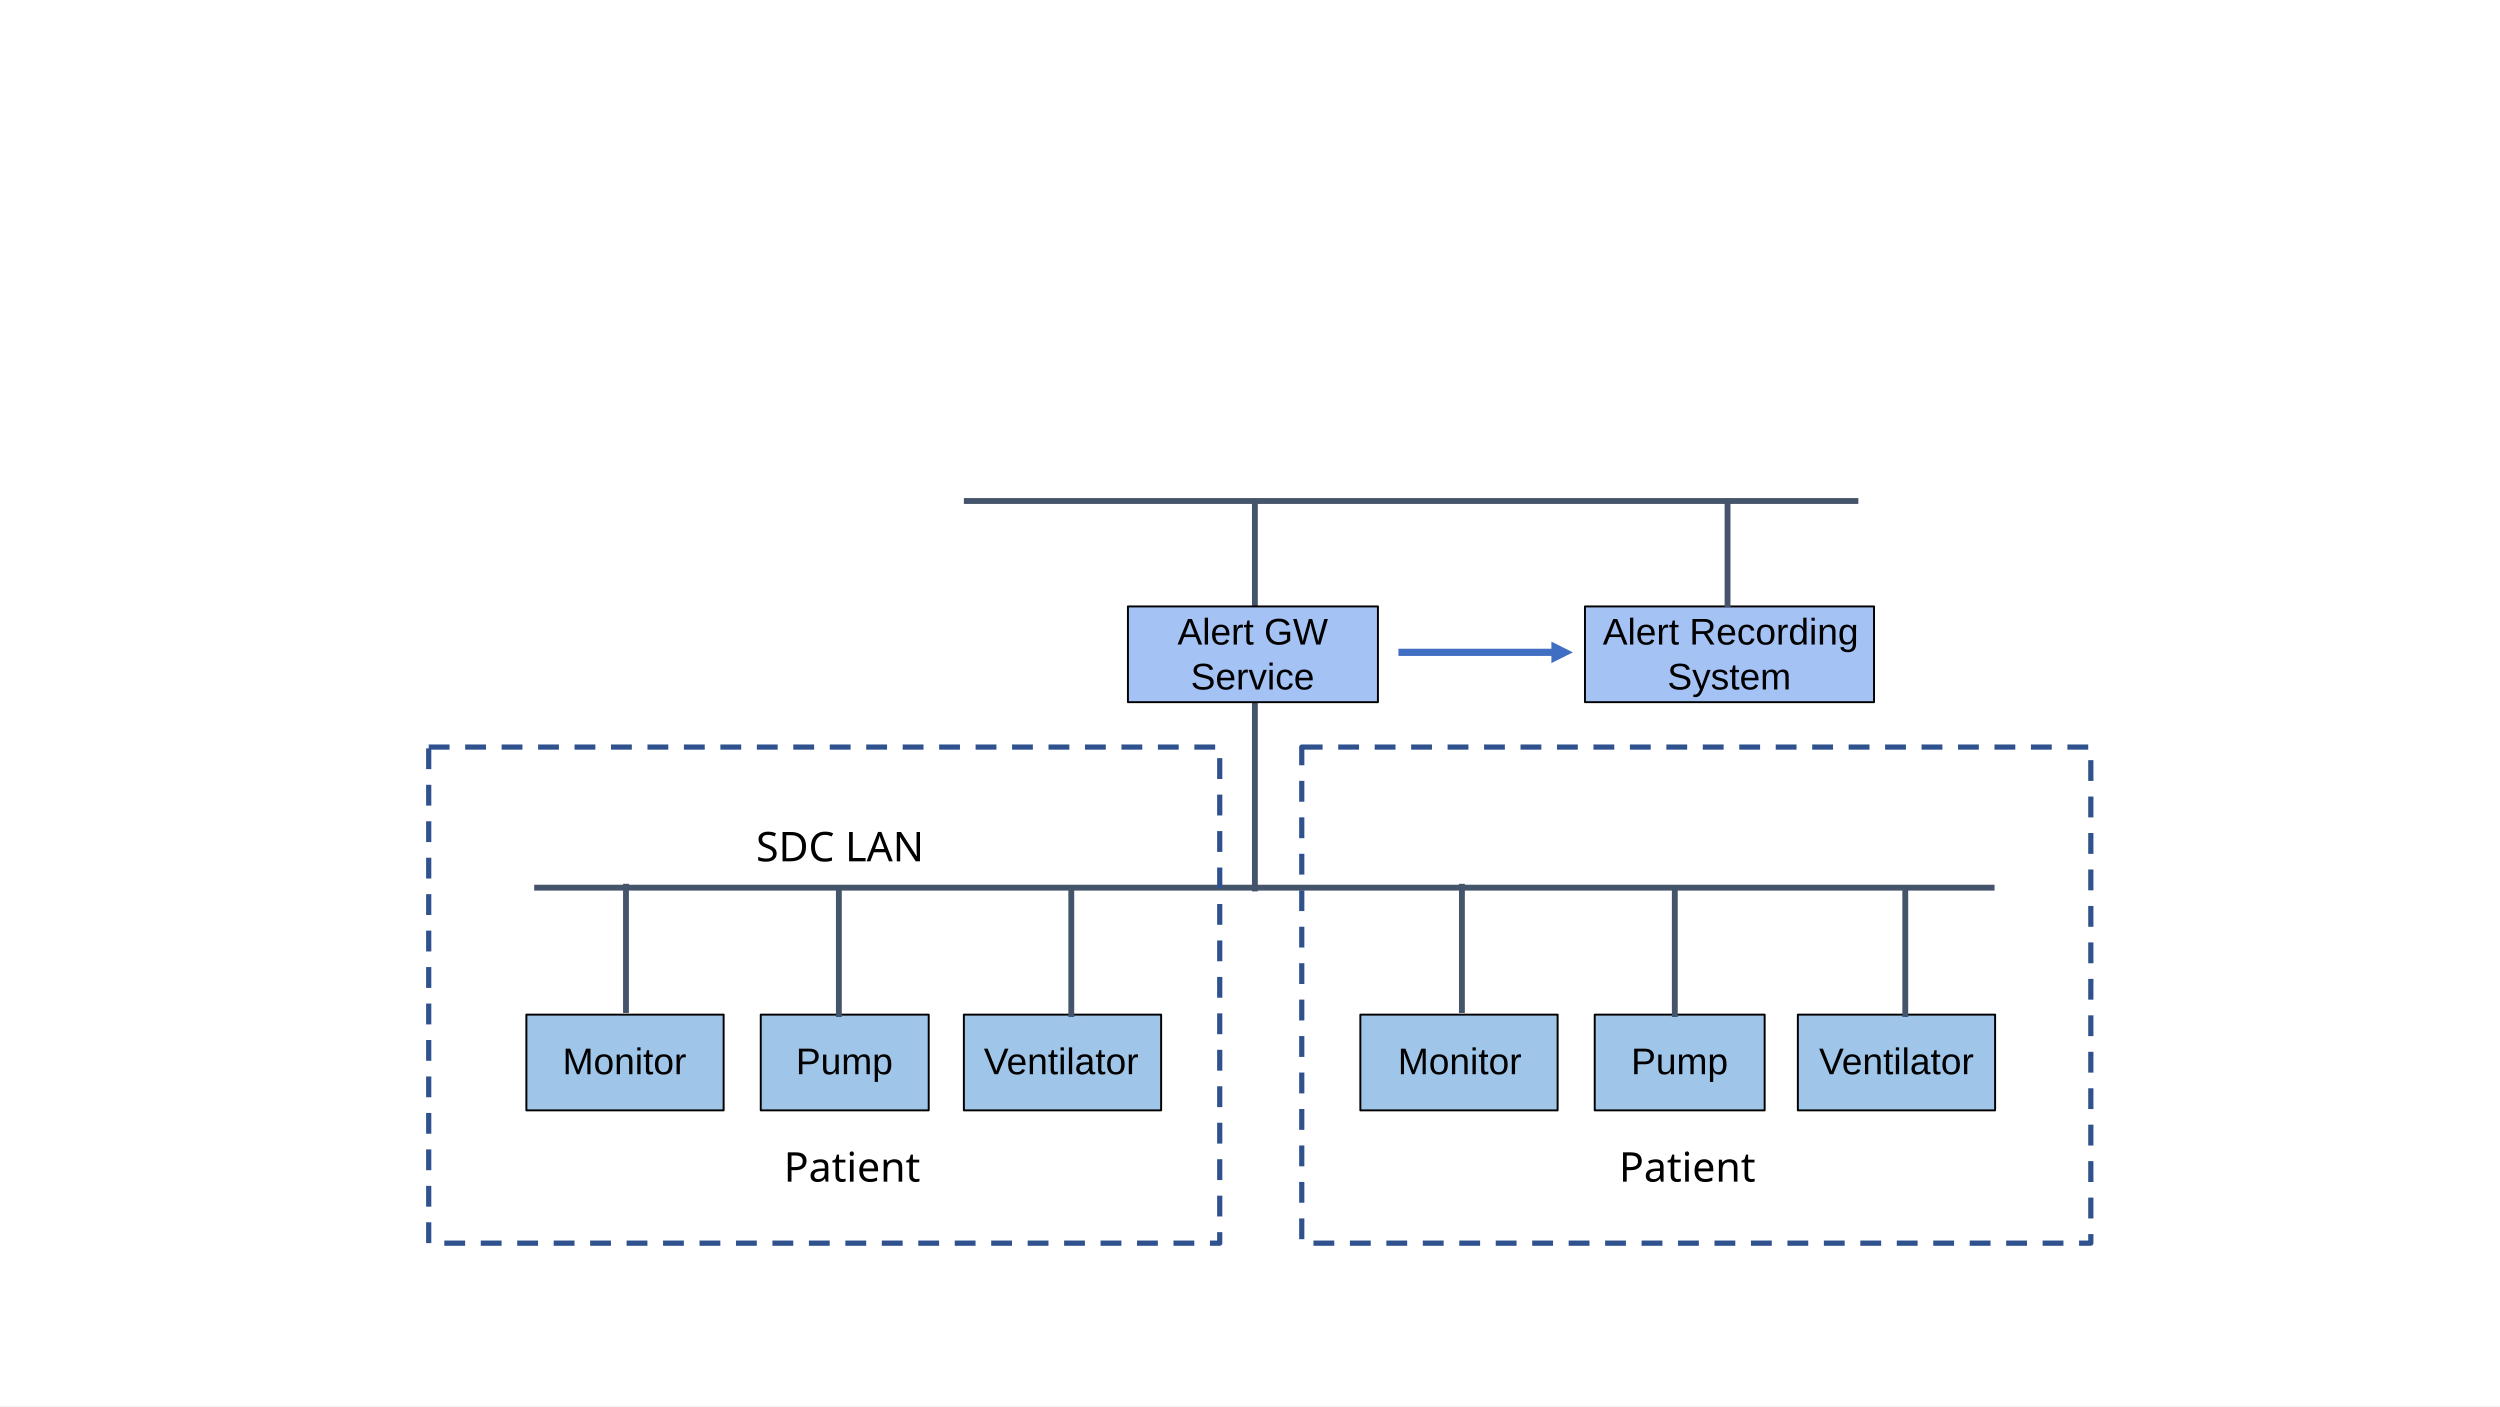
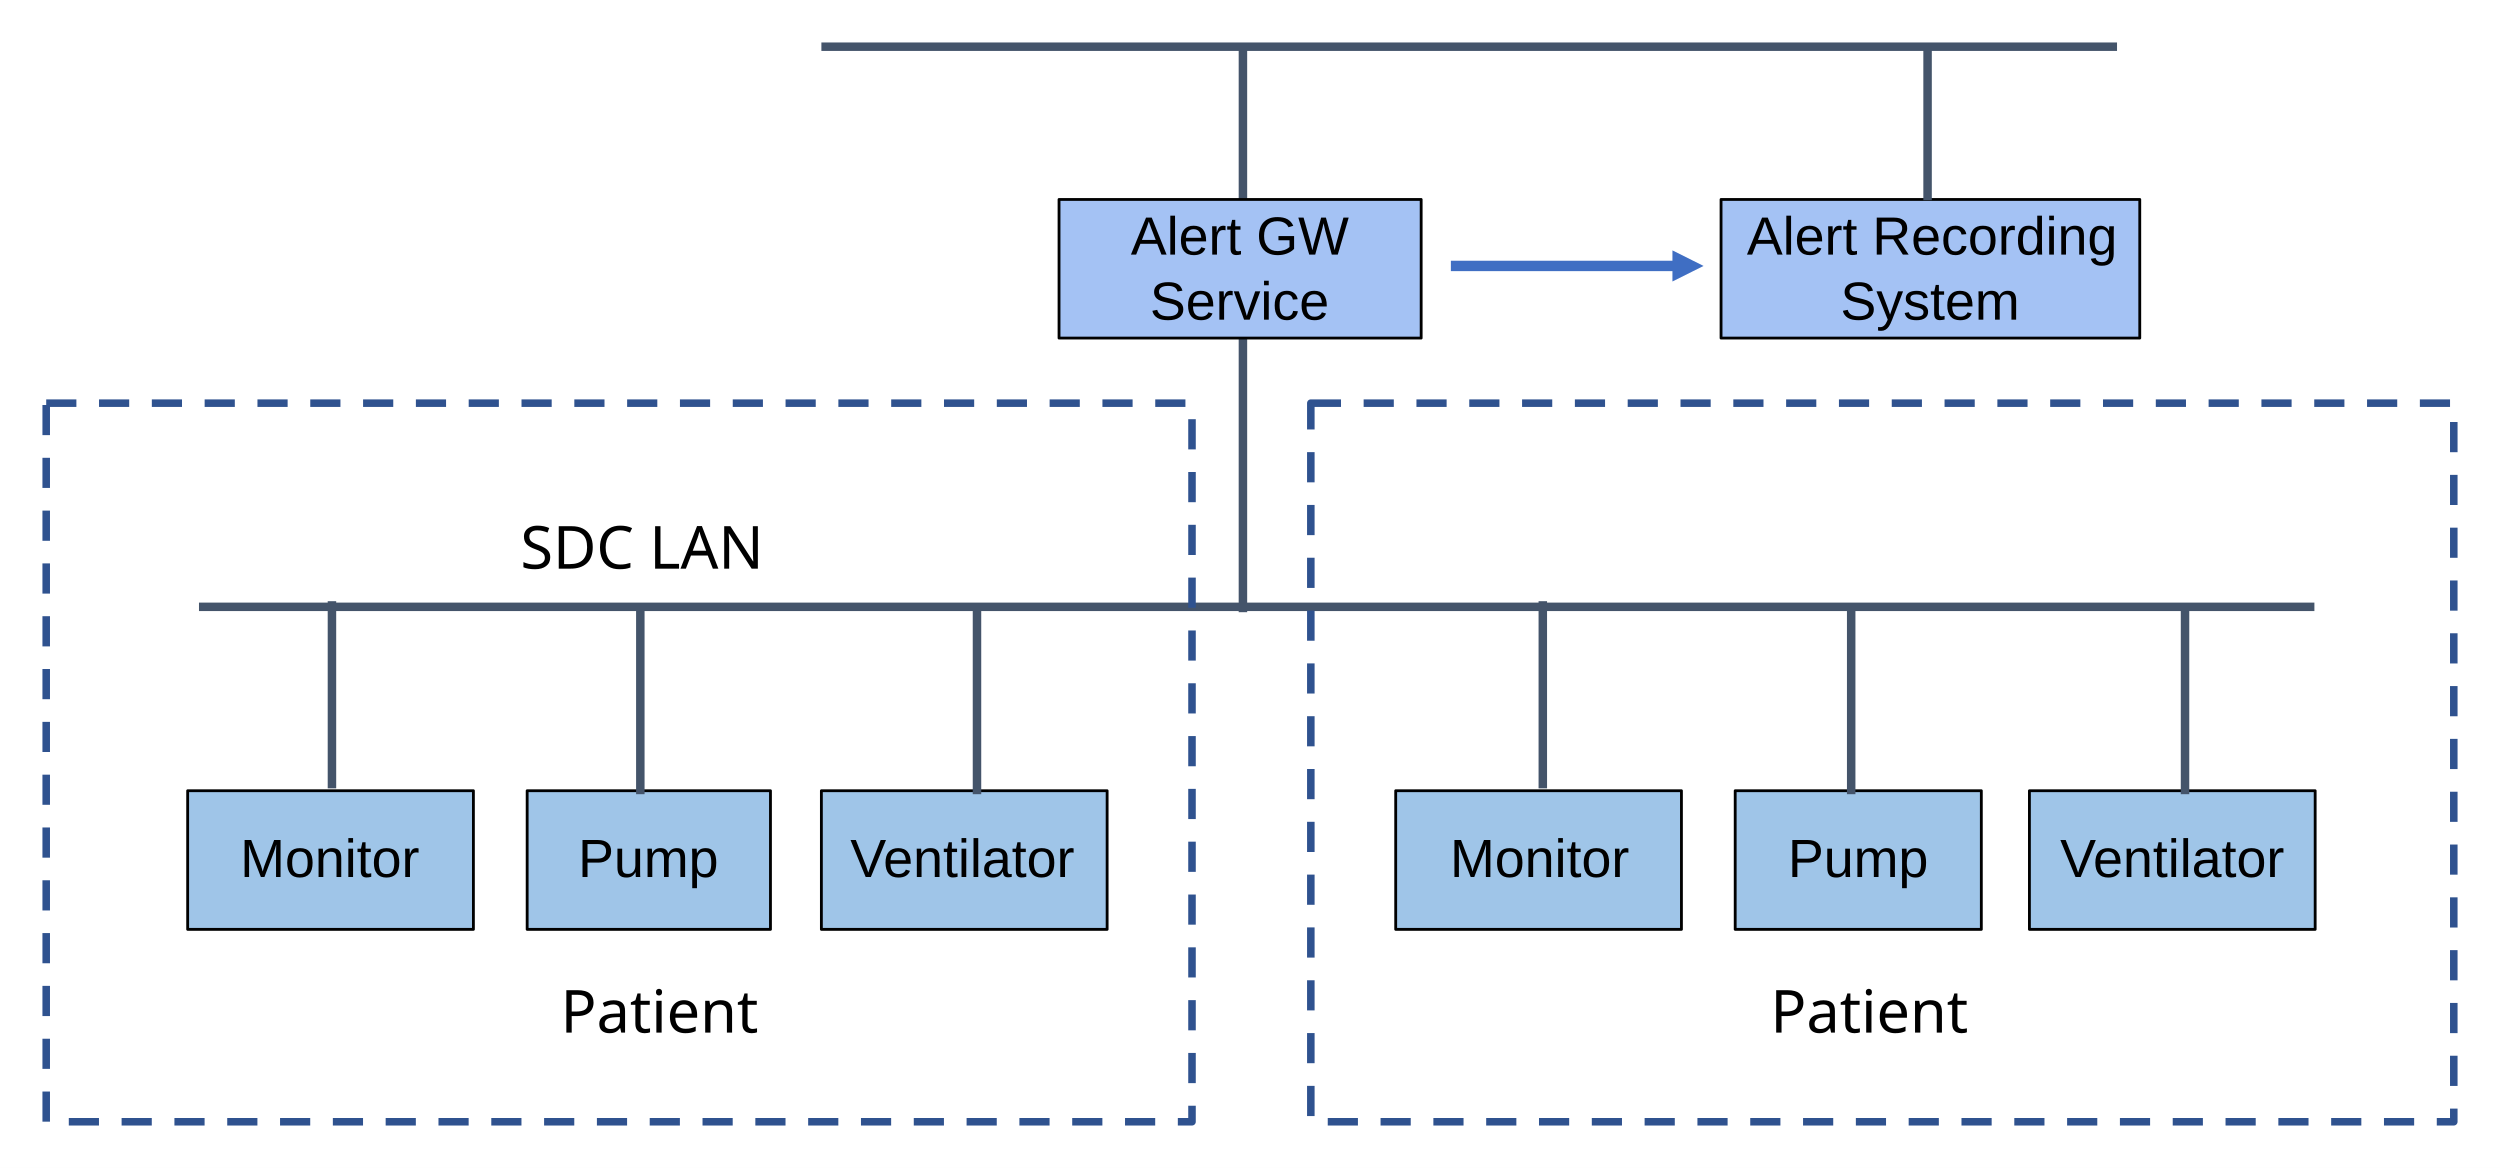
- <svg xmlns="http://www.w3.org/2000/svg" width="1280" height="720" overflow="hidden">
-   <defs>
+ <svg xmlns="http://www.w3.org/2000/svg" width="883.667" height="412.833" overflow="hidden" version="1.1" id="svg845">
+   <defs id="defs771">
    <clipPath id="clip0">
-       <rect x="0" y="0" width="1280" height="720" />
+       <rect x="0" y="0" width="1280" height="720" id="rect768" />
    </clipPath>
  </defs>
-   <g clip-path="url(#clip0)">
-     <rect x="0" y="0" width="1280" height="720" fill="#FFFFFF" />
-     <text fill="#F6A800" font-family="Calibri,Calibri_MSFontService,sans-serif" font-weight="400" font-size="13" transform="translate(14.3562 18)">Internal</text>
-     <rect x="0" y="-1" width="88" height="38" fill="#FFFFFF" />
-     <text font-family="Calibri,Calibri_MSFontService,sans-serif" font-weight="400" font-size="21" transform="translate(401.323 605)">Patient</text>
-     <rect x="269.5" y="519.5" width="101" height="49" stroke="#000000" stroke-linejoin="round" stroke-miterlimit="10" fill="#9FC5E8" />
-     <text font-family="Arial,Arial_MSFontService,sans-serif" font-weight="400" font-size="19" transform="translate(288.065 550)">Monitor</text>
-     <rect x="389.5" y="519.5" width="86" height="49" stroke="#000000" stroke-linejoin="round" stroke-miterlimit="10" fill="#9FC5E8" />
-     <text font-family="Arial,Arial_MSFontService,sans-serif" font-weight="400" font-size="19" transform="translate(407.504 550)">Pump</text>
-     <rect x="493.5" y="519.5" width="101" height="49" stroke="#000000" stroke-linejoin="round" stroke-miterlimit="10" fill="#9FC5E8" />
-     <text font-family="Arial,Arial_MSFontService,sans-serif" font-weight="400" font-size="19" transform="translate(503.732 550)">Ventilator</text>
-     <path d="M273.5 454.5 1021.23 454.5" stroke="#44546A" stroke-width="3" stroke-linejoin="round" stroke-miterlimit="10" fill="none" fill-rule="evenodd" />
-     <path d="M320.5 518.642 320.5 452.5" stroke="#44546A" stroke-width="3" stroke-linejoin="round" stroke-miterlimit="10" fill="none" fill-rule="evenodd" />
-     <path d="M0 0 0 67.213" stroke="#44546A" stroke-width="3" stroke-linejoin="round" stroke-miterlimit="10" fill="none" fill-rule="evenodd" transform="matrix(1 0 0 -1 429.5 520.713)" />
-     <path d="M548.5 520.713 548.5 453.5" stroke="#44546A" stroke-width="3" stroke-linejoin="round" stroke-miterlimit="10" fill="none" fill-rule="evenodd" />
-     <text font-family="Calibri,Calibri_MSFontService,sans-serif" font-weight="400" font-size="21" transform="translate(387.105 441)">SDC LAN<tspan font-size="21" x="441.856" y="164">Patient</tspan>
+   <g clip-path="url(#clip0)" id="g843" transform="translate(-203.1667,-240)">
+     <rect style="fill:#ffffff" id="rect2032" width="945.481" height="476.225" x="169.482" y="199.347" />
+     <text font-family="Calibri, Calibri_MSFontService, sans-serif" font-weight="400" font-size="21px" transform="translate(401.323,605)" id="text775">Patient</text>
+     <rect x="269.5" y="519.5" width="101" height="49" stroke="#000000" stroke-linejoin="round" stroke-miterlimit="10" fill="#9fc5e8" id="rect777" />
+     <text font-family="Arial, Arial_MSFontService, sans-serif" font-weight="400" font-size="19px" transform="translate(288.065,550)" id="text779">Monitor</text>
+     <rect x="389.5" y="519.5" width="86" height="49" stroke="#000000" stroke-linejoin="round" stroke-miterlimit="10" fill="#9fc5e8" id="rect781" />
+     <text font-family="Arial, Arial_MSFontService, sans-serif" font-weight="400" font-size="19px" transform="translate(407.504,550)" id="text783">Pump</text>
+     <rect x="493.5" y="519.5" width="101" height="49" stroke="#000000" stroke-linejoin="round" stroke-miterlimit="10" fill="#9fc5e8" id="rect785" />
+     <text font-family="Arial, Arial_MSFontService, sans-serif" font-weight="400" font-size="19px" transform="translate(503.732,550)" id="text787">Ventilator</text>
+     <path d="m 273.5,454.5 h 747.73" stroke="#44546a" stroke-width="3" stroke-linejoin="round" stroke-miterlimit="10" fill="none" fill-rule="evenodd" id="path789" />
+     <path d="M 320.5,518.642 V 452.5" stroke="#44546a" stroke-width="3" stroke-linejoin="round" stroke-miterlimit="10" fill="none" fill-rule="evenodd" id="path791" />
+     <path d="M 0,0 1.04987e-4,67.213" stroke="#44546a" stroke-width="3" stroke-linejoin="round" stroke-miterlimit="10" fill="none" fill-rule="evenodd" transform="matrix(1,0,0,-1,429.5,520.713)" id="path793" />
+     <path d="M 548.5,520.713 V 453.5" stroke="#44546a" stroke-width="3" stroke-linejoin="round" stroke-miterlimit="10" fill="none" fill-rule="evenodd" id="path795" />
+     <text font-family="Calibri, Calibri_MSFontService, sans-serif" font-weight="400" font-size="21px" transform="translate(387.105,441)" id="text799">SDC LAN<tspan font-size="21px" x="441.856" y="164" id="tspan797">Patient</tspan>
    </text>
-     <rect x="696.5" y="519.5" width="101" height="49" stroke="#000000" stroke-linejoin="round" stroke-miterlimit="10" fill="#9FC5E8" />
-     <text font-family="Arial,Arial_MSFontService,sans-serif" font-weight="400" font-size="19" transform="translate(715.702 550)">Monitor</text>
-     <rect x="816.5" y="519.5" width="87" height="49" stroke="#000000" stroke-linejoin="round" stroke-miterlimit="10" fill="#9FC5E8" />
-     <text font-family="Arial,Arial_MSFontService,sans-serif" font-weight="400" font-size="19" transform="translate(835.14 550)">Pump</text>
-     <rect x="920.5" y="519.5" width="101" height="49" stroke="#000000" stroke-linejoin="round" stroke-miterlimit="10" fill="#9FC5E8" />
-     <text font-family="Arial,Arial_MSFontService,sans-serif" font-weight="400" font-size="19" transform="translate(931.369 550)">Ventilator</text>
-     <path d="M748.5 518.642 748.5 452.5" stroke="#44546A" stroke-width="3" stroke-linejoin="round" stroke-miterlimit="10" fill="none" fill-rule="evenodd" />
-     <path d="M0 0 0 67.213" stroke="#44546A" stroke-width="3" stroke-linejoin="round" stroke-miterlimit="10" fill="none" fill-rule="evenodd" transform="matrix(1 0 0 -1 857.5 520.713)" />
-     <path d="M975.5 520.713 975.5 453.5" stroke="#44546A" stroke-width="3" stroke-linejoin="round" stroke-miterlimit="10" fill="none" fill-rule="evenodd" />
-     <path d="M0 0 0 199.89" stroke="#44546A" stroke-width="3" stroke-linejoin="round" stroke-miterlimit="10" fill="none" fill-rule="evenodd" transform="matrix(1 0 0 -1 642.5 456.39)" />
-     <rect x="219.5" y="382.5" width="405" height="254" stroke="#2F528F" stroke-width="2.667" stroke-linejoin="round" stroke-miterlimit="10" stroke-dasharray="10.667 8" fill="none" />
-     <rect x="666.5" y="382.5" width="404" height="254" stroke="#2F528F" stroke-width="2.667" stroke-linejoin="round" stroke-miterlimit="10" stroke-dasharray="10.667 8" fill="none" />
-     <rect x="577.5" y="310.5" width="128" height="49" stroke="#000000" stroke-linejoin="round" stroke-miterlimit="10" fill="#A4C2F4" />
-     <text font-family="Arial,Arial_MSFontService,sans-serif" font-weight="400" font-size="19" transform="translate(602.879 330)">Alert GW <tspan font-size="19" x="6.747" y="23">Service</tspan>
+     <rect x="696.5" y="519.5" width="101" height="49" stroke="#000000" stroke-linejoin="round" stroke-miterlimit="10" fill="#9fc5e8" id="rect801" />
+     <text font-family="Arial, Arial_MSFontService, sans-serif" font-weight="400" font-size="19px" transform="translate(715.702,550)" id="text803">Monitor</text>
+     <rect x="816.5" y="519.5" width="87" height="49" stroke="#000000" stroke-linejoin="round" stroke-miterlimit="10" fill="#9fc5e8" id="rect805" />
+     <text font-family="Arial, Arial_MSFontService, sans-serif" font-weight="400" font-size="19px" transform="translate(835.14,550)" id="text807">Pump</text>
+     <rect x="920.5" y="519.5" width="101" height="49" stroke="#000000" stroke-linejoin="round" stroke-miterlimit="10" fill="#9fc5e8" id="rect809" />
+     <text font-family="Arial, Arial_MSFontService, sans-serif" font-weight="400" font-size="19px" transform="translate(931.369,550)" id="text811">Ventilator</text>
+     <path d="M 748.5,518.642 V 452.5" stroke="#44546a" stroke-width="3" stroke-linejoin="round" stroke-miterlimit="10" fill="none" fill-rule="evenodd" id="path813" />
+     <path d="M 0,0 1.04987e-4,67.213" stroke="#44546a" stroke-width="3" stroke-linejoin="round" stroke-miterlimit="10" fill="none" fill-rule="evenodd" transform="matrix(1,0,0,-1,857.5,520.713)" id="path815" />
+     <path d="M 975.5,520.713 V 453.5" stroke="#44546a" stroke-width="3" stroke-linejoin="round" stroke-miterlimit="10" fill="none" fill-rule="evenodd" id="path817" />
+     <path d="M 0,0 1.04987e-4,199.89" stroke="#44546a" stroke-width="3" stroke-linejoin="round" stroke-miterlimit="10" fill="none" fill-rule="evenodd" transform="matrix(1,0,0,-1,642.5,456.39)" id="path819" />
+     <rect x="219.5" y="382.5" width="405" height="254" stroke="#2f528f" stroke-width="2.667" stroke-linejoin="round" stroke-miterlimit="10" stroke-dasharray="10.667, 8" fill="none" id="rect821" />
+     <rect x="666.5" y="382.5" width="404" height="254" stroke="#2f528f" stroke-width="2.667" stroke-linejoin="round" stroke-miterlimit="10" stroke-dasharray="10.667, 8" fill="none" id="rect823" />
+     <rect x="577.5" y="310.5" width="128" height="49" stroke="#000000" stroke-linejoin="round" stroke-miterlimit="10" fill="#a4c2f4" id="rect825" />
+     <text font-family="Arial, Arial_MSFontService, sans-serif" font-weight="400" font-size="19px" transform="translate(602.879,330)" id="text829">Alert GW <tspan font-size="19px" x="6.747" y="23" id="tspan827">Service</tspan>
    </text>
-     <rect x="811.5" y="310.5" width="148" height="49" stroke="#000000" stroke-linejoin="round" stroke-miterlimit="10" fill="#A4C2F4" />
-     <text font-family="Arial,Arial_MSFontService,sans-serif" font-weight="400" font-size="19" transform="translate(820.624 330)">Alert Recording <tspan font-size="19" x="33.08" y="23">System</tspan>
+     <rect x="811.5" y="310.5" width="148" height="49" stroke="#000000" stroke-linejoin="round" stroke-miterlimit="10" fill="#a4c2f4" id="rect831" />
+     <text font-family="Arial, Arial_MSFontService, sans-serif" font-weight="400" font-size="19px" transform="translate(820.624,330)" id="text835">Alert Recording <tspan font-size="19px" x="33.08" y="23" id="tspan833">System</tspan>
    </text>
-     <path d="M0 0 0 54.275" stroke="#44546A" stroke-width="3" stroke-linejoin="round" stroke-miterlimit="10" fill="none" fill-rule="evenodd" transform="matrix(1 0 0 -1 884.5 310.775)" />
-     <path d="M493.5 256.5 951.466 256.5" stroke="#44546A" stroke-width="3" stroke-linejoin="round" stroke-miterlimit="10" fill="none" fill-rule="evenodd" />
-     <path d="M716 332.167 796.149 332.167 796.149 335.833 716 335.833ZM794.316 328.5 805.316 334 794.316 339.5Z" fill="#3F6EC3" />
+     <path d="M 0,0 1.04987e-4,54.275" stroke="#44546a" stroke-width="3" stroke-linejoin="round" stroke-miterlimit="10" fill="none" fill-rule="evenodd" transform="matrix(1,0,0,-1,884.5,310.775)" id="path837" />
+     <path d="M 493.5,256.5 H 951.466" stroke="#44546a" stroke-width="3" stroke-linejoin="round" stroke-miterlimit="10" fill="none" fill-rule="evenodd" id="path839" />
+     <path d="m 716,332.167 h 80.149 v 3.666 H 716 Z m 78.316,-3.667 11,5.5 -11,5.5 z" fill="#3f6ec3" id="path841" />
  </g>
</svg>
